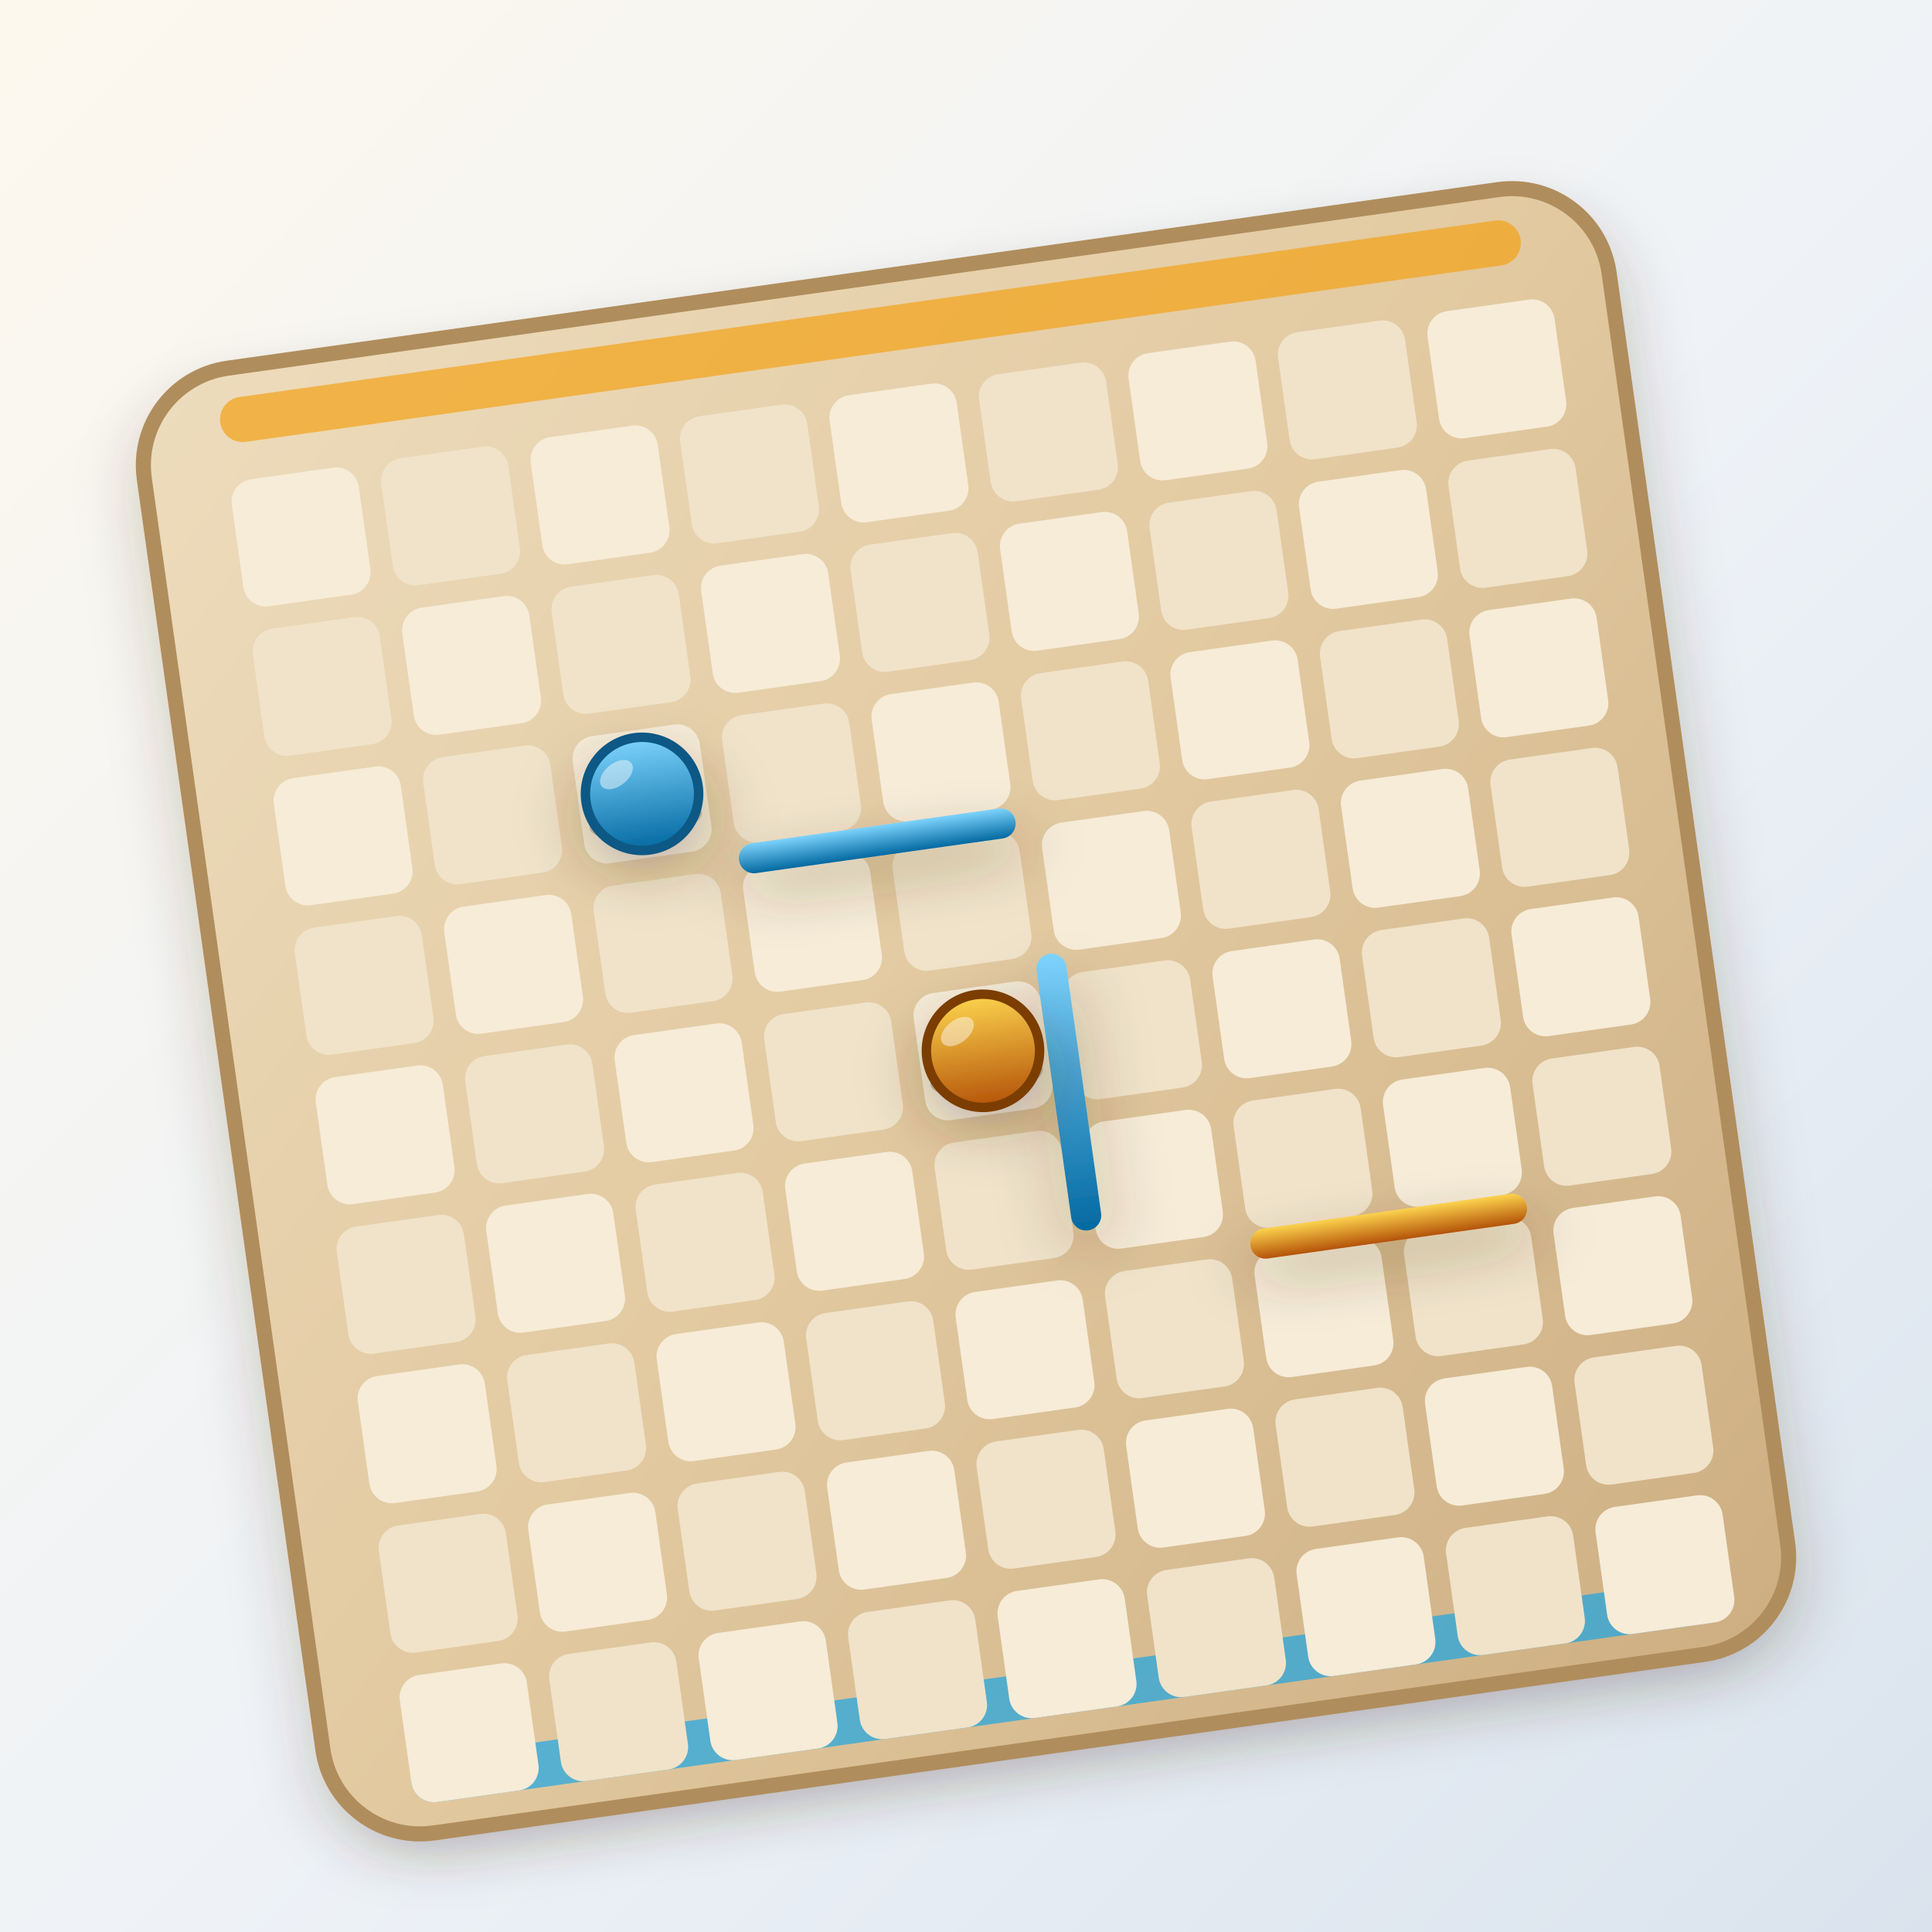
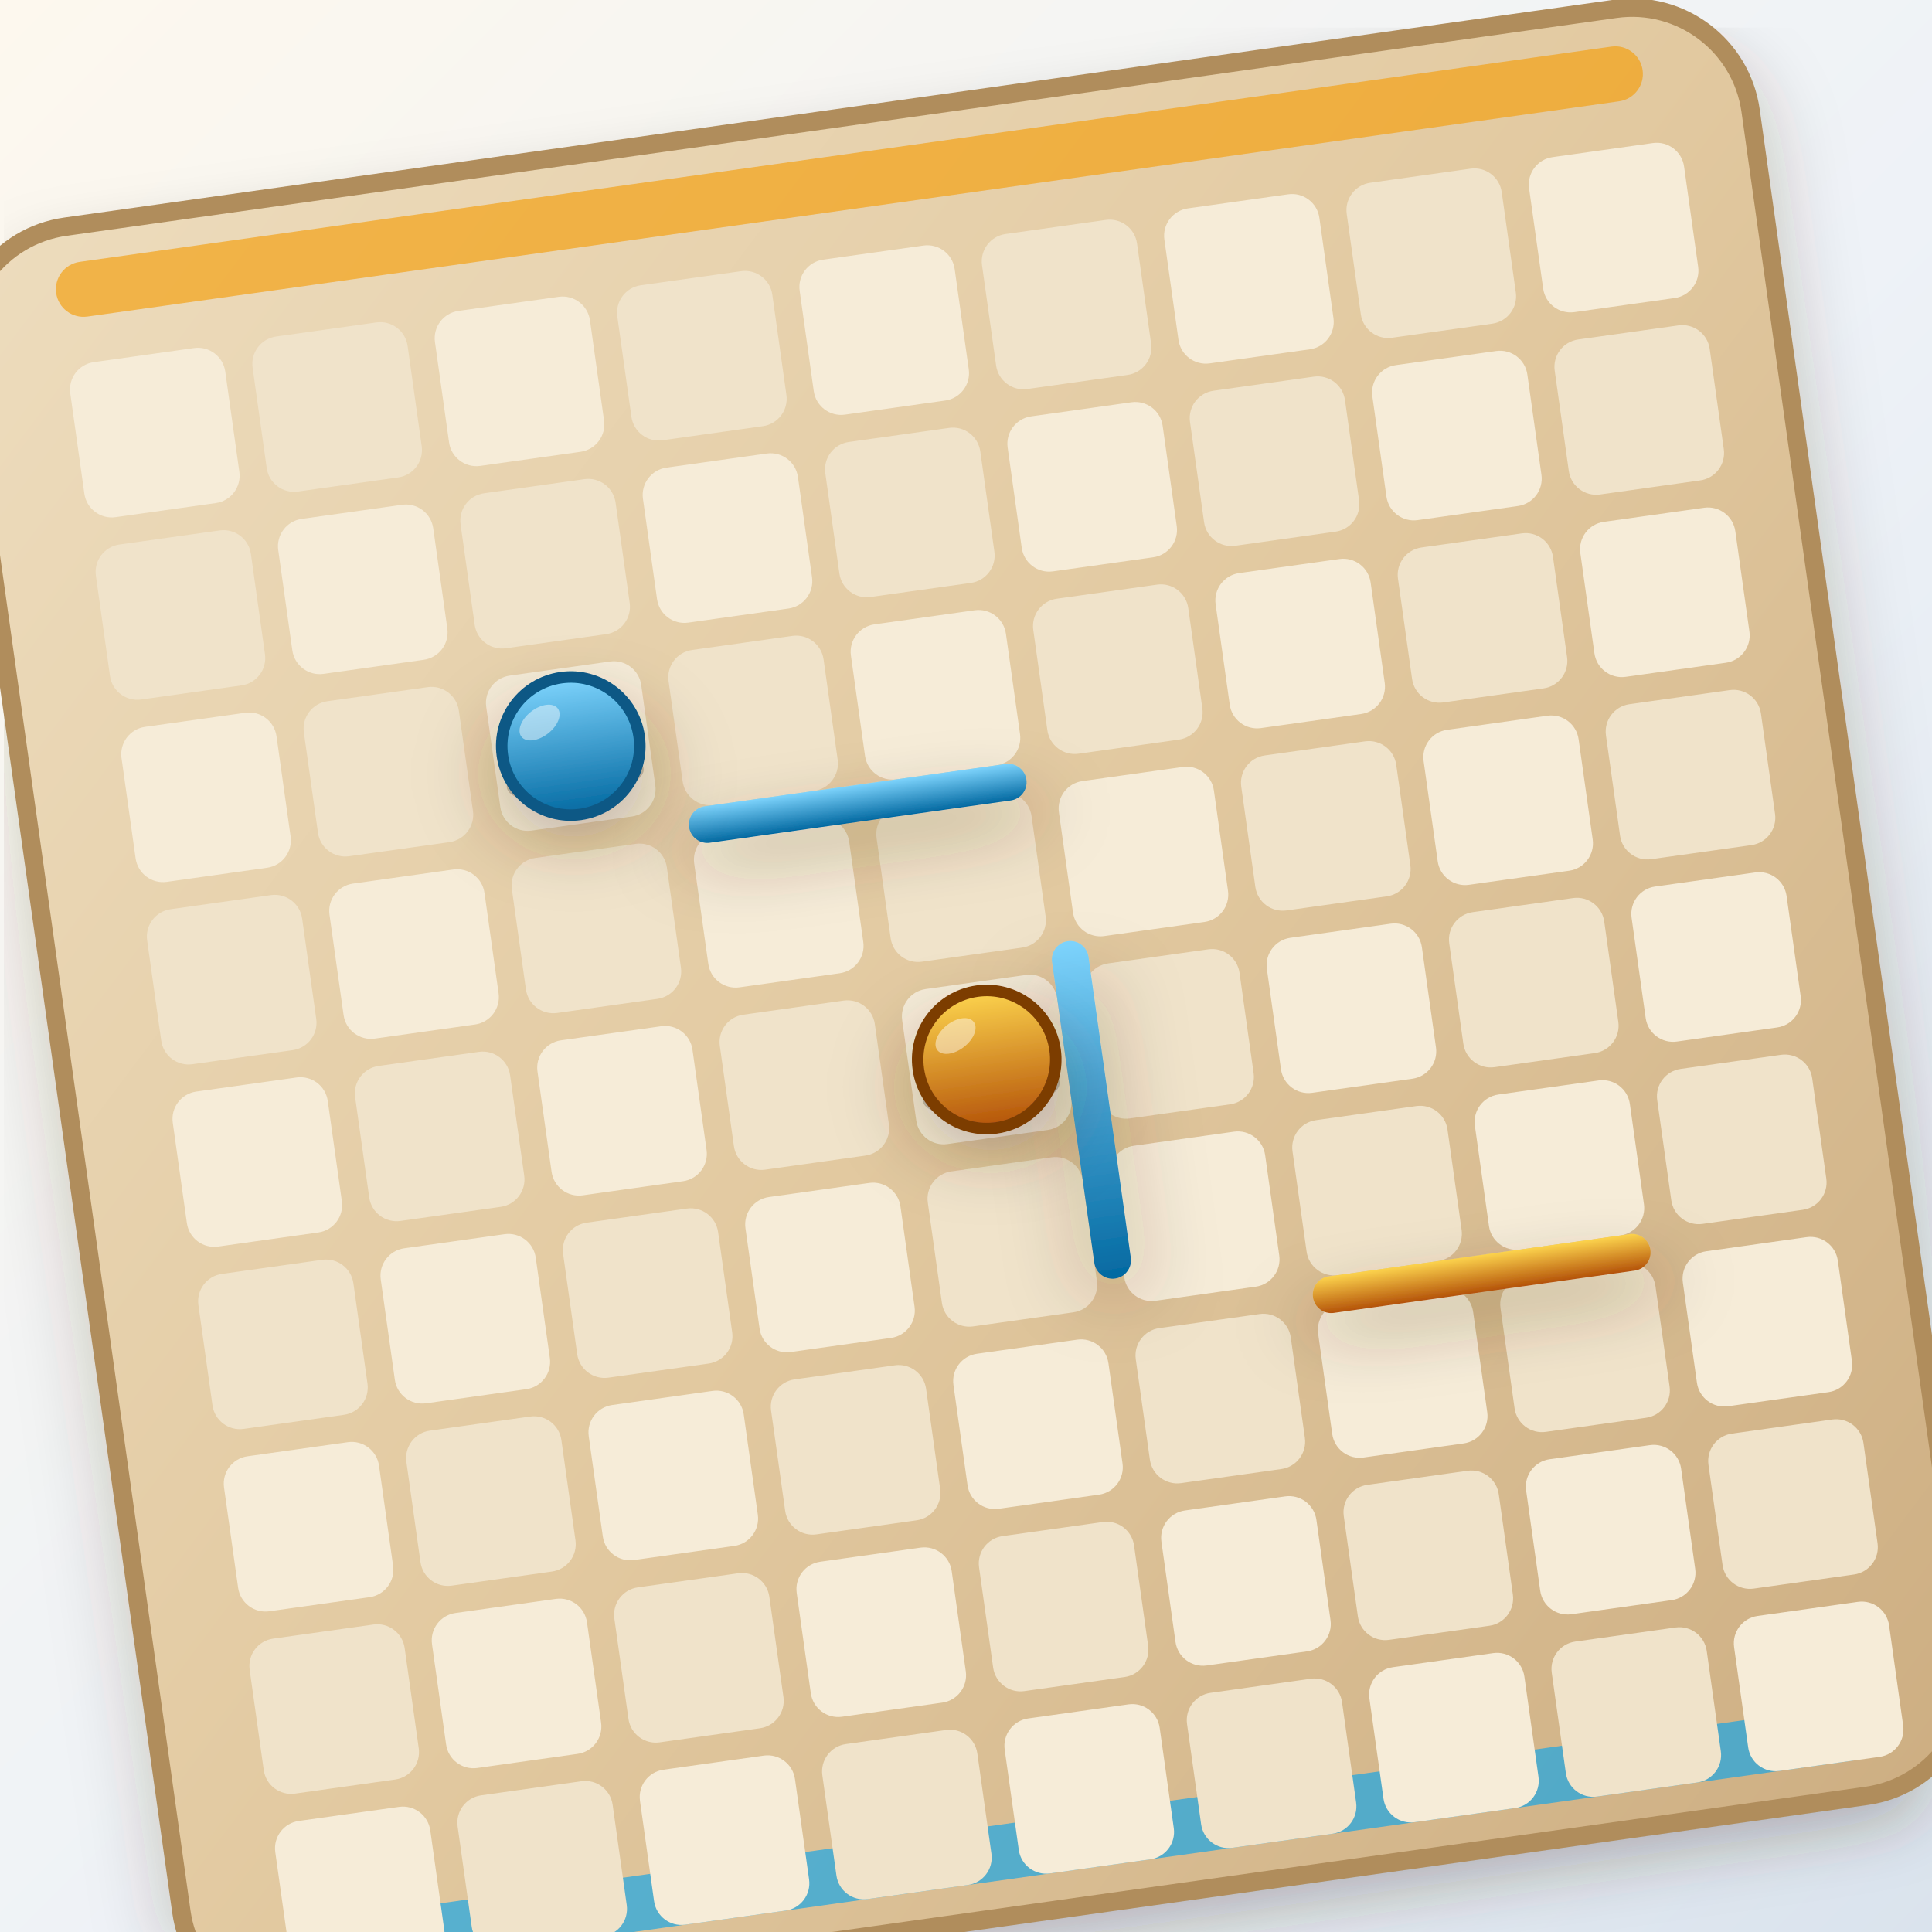
<svg xmlns="http://www.w3.org/2000/svg" viewBox="0 0 512 512" width="512" height="512">
  <defs>
    <linearGradient id="cloth" x1="0" y1="0" x2="1" y2="1">
      <stop offset="0" stop-color="#fdf8ee" />
      <stop offset="0.55" stop-color="#eef2f7" />
      <stop offset="1" stop-color="#dae3ed" />
    </linearGradient>
    <linearGradient id="plate" x1="0" y1="0" x2="1" y2="1">
      <stop offset="0" stop-color="#eddcbd" />
      <stop offset="0.5" stop-color="#e2c9a0" />
      <stop offset="1" stop-color="#cdae82" />
    </linearGradient>
    <linearGradient id="amber" x1="0" y1="0" x2="0" y2="1">
      <stop offset="0" stop-color="#fcd34d" />
      <stop offset="1" stop-color="#b45309" />
    </linearGradient>
    <linearGradient id="azure" x1="0" y1="0" x2="0" y2="1">
      <stop offset="0" stop-color="#7dd3fc" />
      <stop offset="1" stop-color="#0369a1" />
    </linearGradient>
    <filter id="lift" x="-30%" y="-30%" width="160%" height="160%">
      <feDropShadow dx="0" dy="6" stdDeviation="8" flood-color="#3f2d1a" flood-opacity="0.3" />
    </filter>
  </defs>
  <rect width="512" height="512" fill="url(#cloth)" />
-   <g transform="translate(256 268) rotate(-8) translate(-256 -268)">
+   <g transform="translate(256 268) rotate(-8) scale(1.22) translate(-256 -268)">
    <rect x="60" y="72" width="392" height="392" rx="26" fill="url(#plate)" filter="url(#lift)" />
    <rect x="60" y="72" width="392" height="392" rx="26" fill="none" stroke="#b08d5c" stroke-width="4" />
    <rect x="82" y="80" width="348" height="12" rx="6" fill="#f59e0b" opacity="0.65" />
    <rect x="82" y="444" width="348" height="12" rx="6" fill="#0ea5e9" opacity="0.65" />
    <g fill="#f6ecd8">
      <g id="grid">
        <rect x="82" y="102" width="34" height="34" rx="6" />
        <rect x="122" y="102" width="34" height="34" rx="6" fill="#f0e3ca" />
        <rect x="162" y="102" width="34" height="34" rx="6" />
        <rect x="202" y="102" width="34" height="34" rx="6" fill="#f0e3ca" />
        <rect x="242" y="102" width="34" height="34" rx="6" />
        <rect x="282" y="102" width="34" height="34" rx="6" fill="#f0e3ca" />
        <rect x="322" y="102" width="34" height="34" rx="6" />
        <rect x="362" y="102" width="34" height="34" rx="6" fill="#f0e3ca" />
        <rect x="402" y="102" width="34" height="34" rx="6" />
        <rect x="82" y="142" width="34" height="34" rx="6" fill="#f0e3ca" />
        <rect x="122" y="142" width="34" height="34" rx="6" />
        <rect x="162" y="142" width="34" height="34" rx="6" fill="#f0e3ca" />
        <rect x="202" y="142" width="34" height="34" rx="6" />
        <rect x="242" y="142" width="34" height="34" rx="6" fill="#f0e3ca" />
        <rect x="282" y="142" width="34" height="34" rx="6" />
        <rect x="322" y="142" width="34" height="34" rx="6" fill="#f0e3ca" />
        <rect x="362" y="142" width="34" height="34" rx="6" />
        <rect x="402" y="142" width="34" height="34" rx="6" fill="#f0e3ca" />
        <rect x="82" y="182" width="34" height="34" rx="6" />
        <rect x="122" y="182" width="34" height="34" rx="6" fill="#f0e3ca" />
        <rect x="162" y="182" width="34" height="34" rx="6" />
        <rect x="202" y="182" width="34" height="34" rx="6" fill="#f0e3ca" />
        <rect x="242" y="182" width="34" height="34" rx="6" />
        <rect x="282" y="182" width="34" height="34" rx="6" fill="#f0e3ca" />
        <rect x="322" y="182" width="34" height="34" rx="6" />
        <rect x="362" y="182" width="34" height="34" rx="6" fill="#f0e3ca" />
        <rect x="402" y="182" width="34" height="34" rx="6" />
        <rect x="82" y="222" width="34" height="34" rx="6" fill="#f0e3ca" />
        <rect x="122" y="222" width="34" height="34" rx="6" />
        <rect x="162" y="222" width="34" height="34" rx="6" fill="#f0e3ca" />
        <rect x="202" y="222" width="34" height="34" rx="6" />
        <rect x="242" y="222" width="34" height="34" rx="6" fill="#f0e3ca" />
        <rect x="282" y="222" width="34" height="34" rx="6" />
        <rect x="322" y="222" width="34" height="34" rx="6" fill="#f0e3ca" />
        <rect x="362" y="222" width="34" height="34" rx="6" />
        <rect x="402" y="222" width="34" height="34" rx="6" fill="#f0e3ca" />
        <rect x="82" y="262" width="34" height="34" rx="6" />
        <rect x="122" y="262" width="34" height="34" rx="6" fill="#f0e3ca" />
        <rect x="162" y="262" width="34" height="34" rx="6" />
        <rect x="202" y="262" width="34" height="34" rx="6" fill="#f0e3ca" />
        <rect x="242" y="262" width="34" height="34" rx="6" />
        <rect x="282" y="262" width="34" height="34" rx="6" fill="#f0e3ca" />
        <rect x="322" y="262" width="34" height="34" rx="6" />
        <rect x="362" y="262" width="34" height="34" rx="6" fill="#f0e3ca" />
        <rect x="402" y="262" width="34" height="34" rx="6" />
        <rect x="82" y="302" width="34" height="34" rx="6" fill="#f0e3ca" />
        <rect x="122" y="302" width="34" height="34" rx="6" />
        <rect x="162" y="302" width="34" height="34" rx="6" fill="#f0e3ca" />
        <rect x="202" y="302" width="34" height="34" rx="6" />
        <rect x="242" y="302" width="34" height="34" rx="6" fill="#f0e3ca" />
        <rect x="282" y="302" width="34" height="34" rx="6" />
        <rect x="322" y="302" width="34" height="34" rx="6" fill="#f0e3ca" />
        <rect x="362" y="302" width="34" height="34" rx="6" />
        <rect x="402" y="302" width="34" height="34" rx="6" fill="#f0e3ca" />
        <rect x="82" y="342" width="34" height="34" rx="6" />
        <rect x="122" y="342" width="34" height="34" rx="6" fill="#f0e3ca" />
        <rect x="162" y="342" width="34" height="34" rx="6" />
        <rect x="202" y="342" width="34" height="34" rx="6" fill="#f0e3ca" />
        <rect x="242" y="342" width="34" height="34" rx="6" />
        <rect x="282" y="342" width="34" height="34" rx="6" fill="#f0e3ca" />
        <rect x="322" y="342" width="34" height="34" rx="6" />
        <rect x="362" y="342" width="34" height="34" rx="6" fill="#f0e3ca" />
        <rect x="402" y="342" width="34" height="34" rx="6" />
        <rect x="82" y="382" width="34" height="34" rx="6" fill="#f0e3ca" />
        <rect x="122" y="382" width="34" height="34" rx="6" />
        <rect x="162" y="382" width="34" height="34" rx="6" fill="#f0e3ca" />
        <rect x="202" y="382" width="34" height="34" rx="6" />
        <rect x="242" y="382" width="34" height="34" rx="6" fill="#f0e3ca" />
        <rect x="282" y="382" width="34" height="34" rx="6" />
        <rect x="322" y="382" width="34" height="34" rx="6" fill="#f0e3ca" />
        <rect x="362" y="382" width="34" height="34" rx="6" />
        <rect x="402" y="382" width="34" height="34" rx="6" fill="#f0e3ca" />
        <rect x="82" y="422" width="34" height="34" rx="6" />
        <rect x="122" y="422" width="34" height="34" rx="6" fill="#f0e3ca" />
        <rect x="162" y="422" width="34" height="34" rx="6" />
        <rect x="202" y="422" width="34" height="34" rx="6" fill="#f0e3ca" />
        <rect x="242" y="422" width="34" height="34" rx="6" />
        <rect x="282" y="422" width="34" height="34" rx="6" fill="#f0e3ca" />
        <rect x="322" y="422" width="34" height="34" rx="6" />
        <rect x="362" y="422" width="34" height="34" rx="6" fill="#f0e3ca" />
        <rect x="402" y="422" width="34" height="34" rx="6" />
      </g>
    </g>
    <g filter="url(#lift)">
      <rect x="202" y="216" width="74" height="8" rx="4" fill="url(#azure)" />
      <rect x="276" y="256" width="8" height="74" rx="4" fill="url(#azure)" />
      <rect x="322" y="336" width="74" height="8" rx="4" fill="url(#amber)" />
    </g>
    <g filter="url(#lift)">
      <ellipse cx="259" cy="286" rx="15" ry="5" fill="#3f2d1a" opacity="0.25" />
      <circle cx="259" cy="279" r="15" fill="url(#amber)" stroke="#7c3d06" stroke-width="2.5" />
      <ellipse cx="253" cy="273" rx="5" ry="3" fill="#fff" opacity="0.45" transform="rotate(-30 253 273)" />
      <ellipse cx="179" cy="206" rx="15" ry="5" fill="#3f2d1a" opacity="0.25" />
      <circle cx="179" cy="199" r="15" fill="url(#azure)" stroke="#075985" stroke-width="2.5" />
      <ellipse cx="173" cy="193" rx="5" ry="3" fill="#fff" opacity="0.45" transform="rotate(-30 173 193)" />
    </g>
  </g>
</svg>
